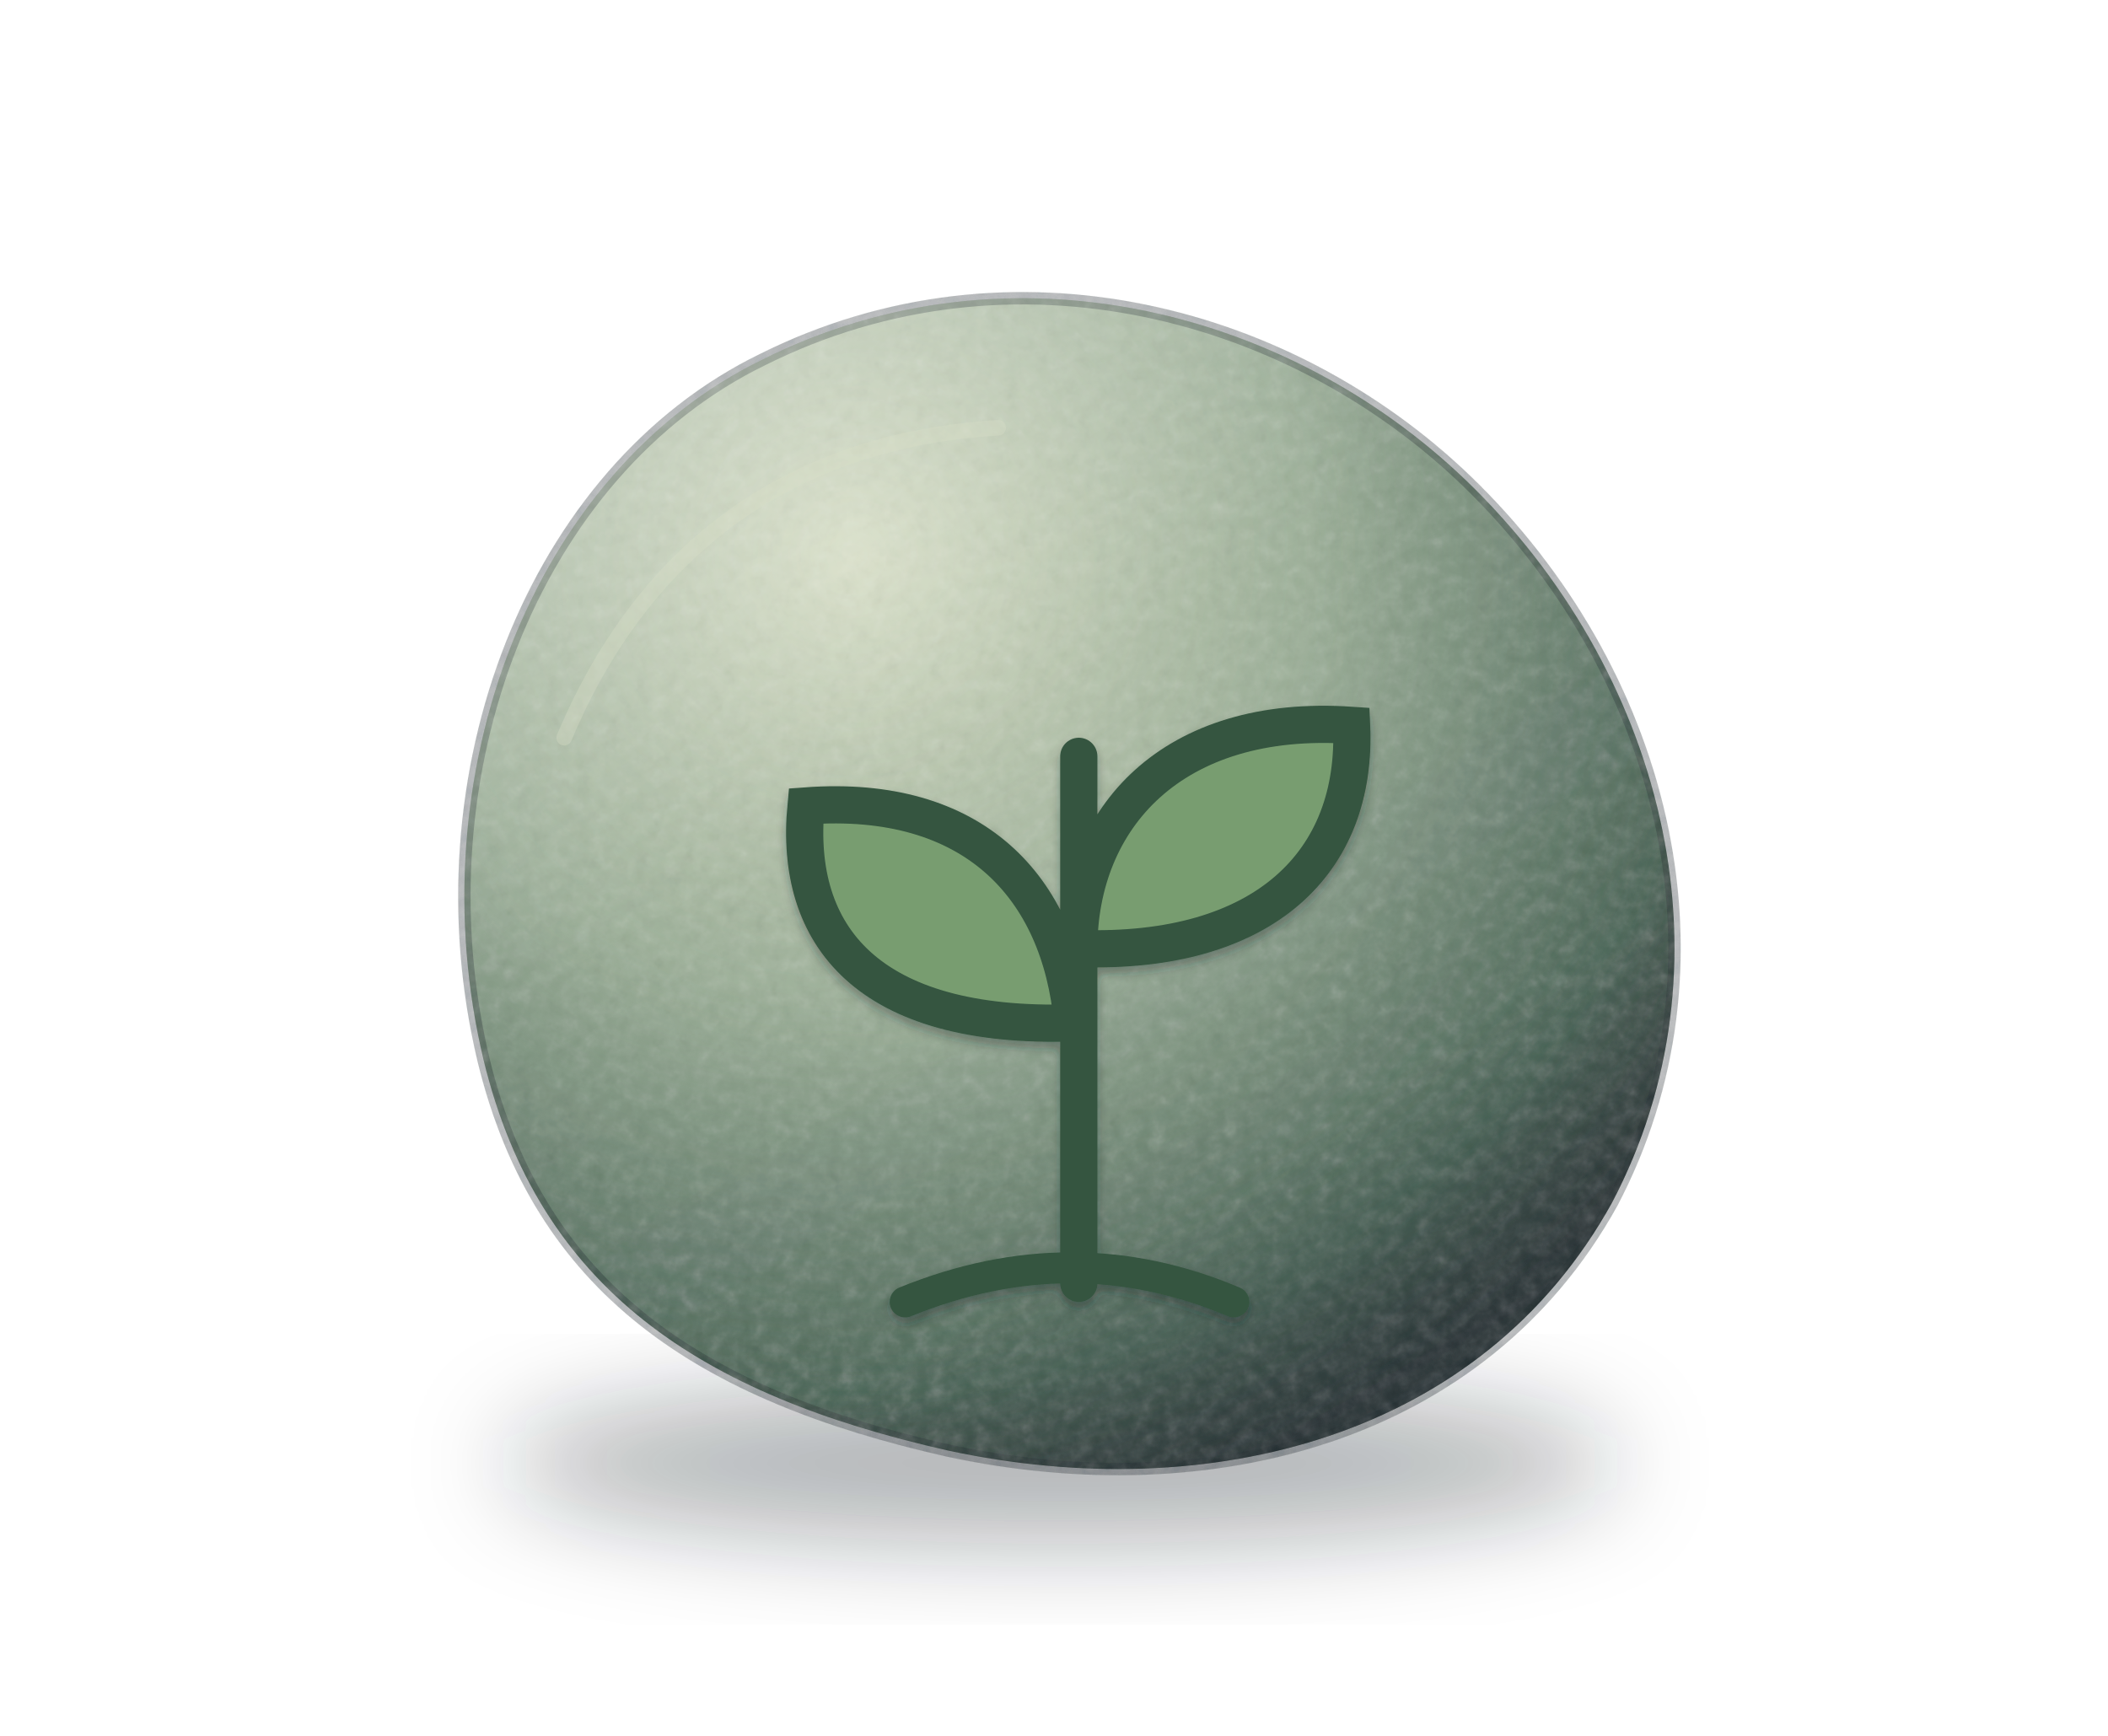
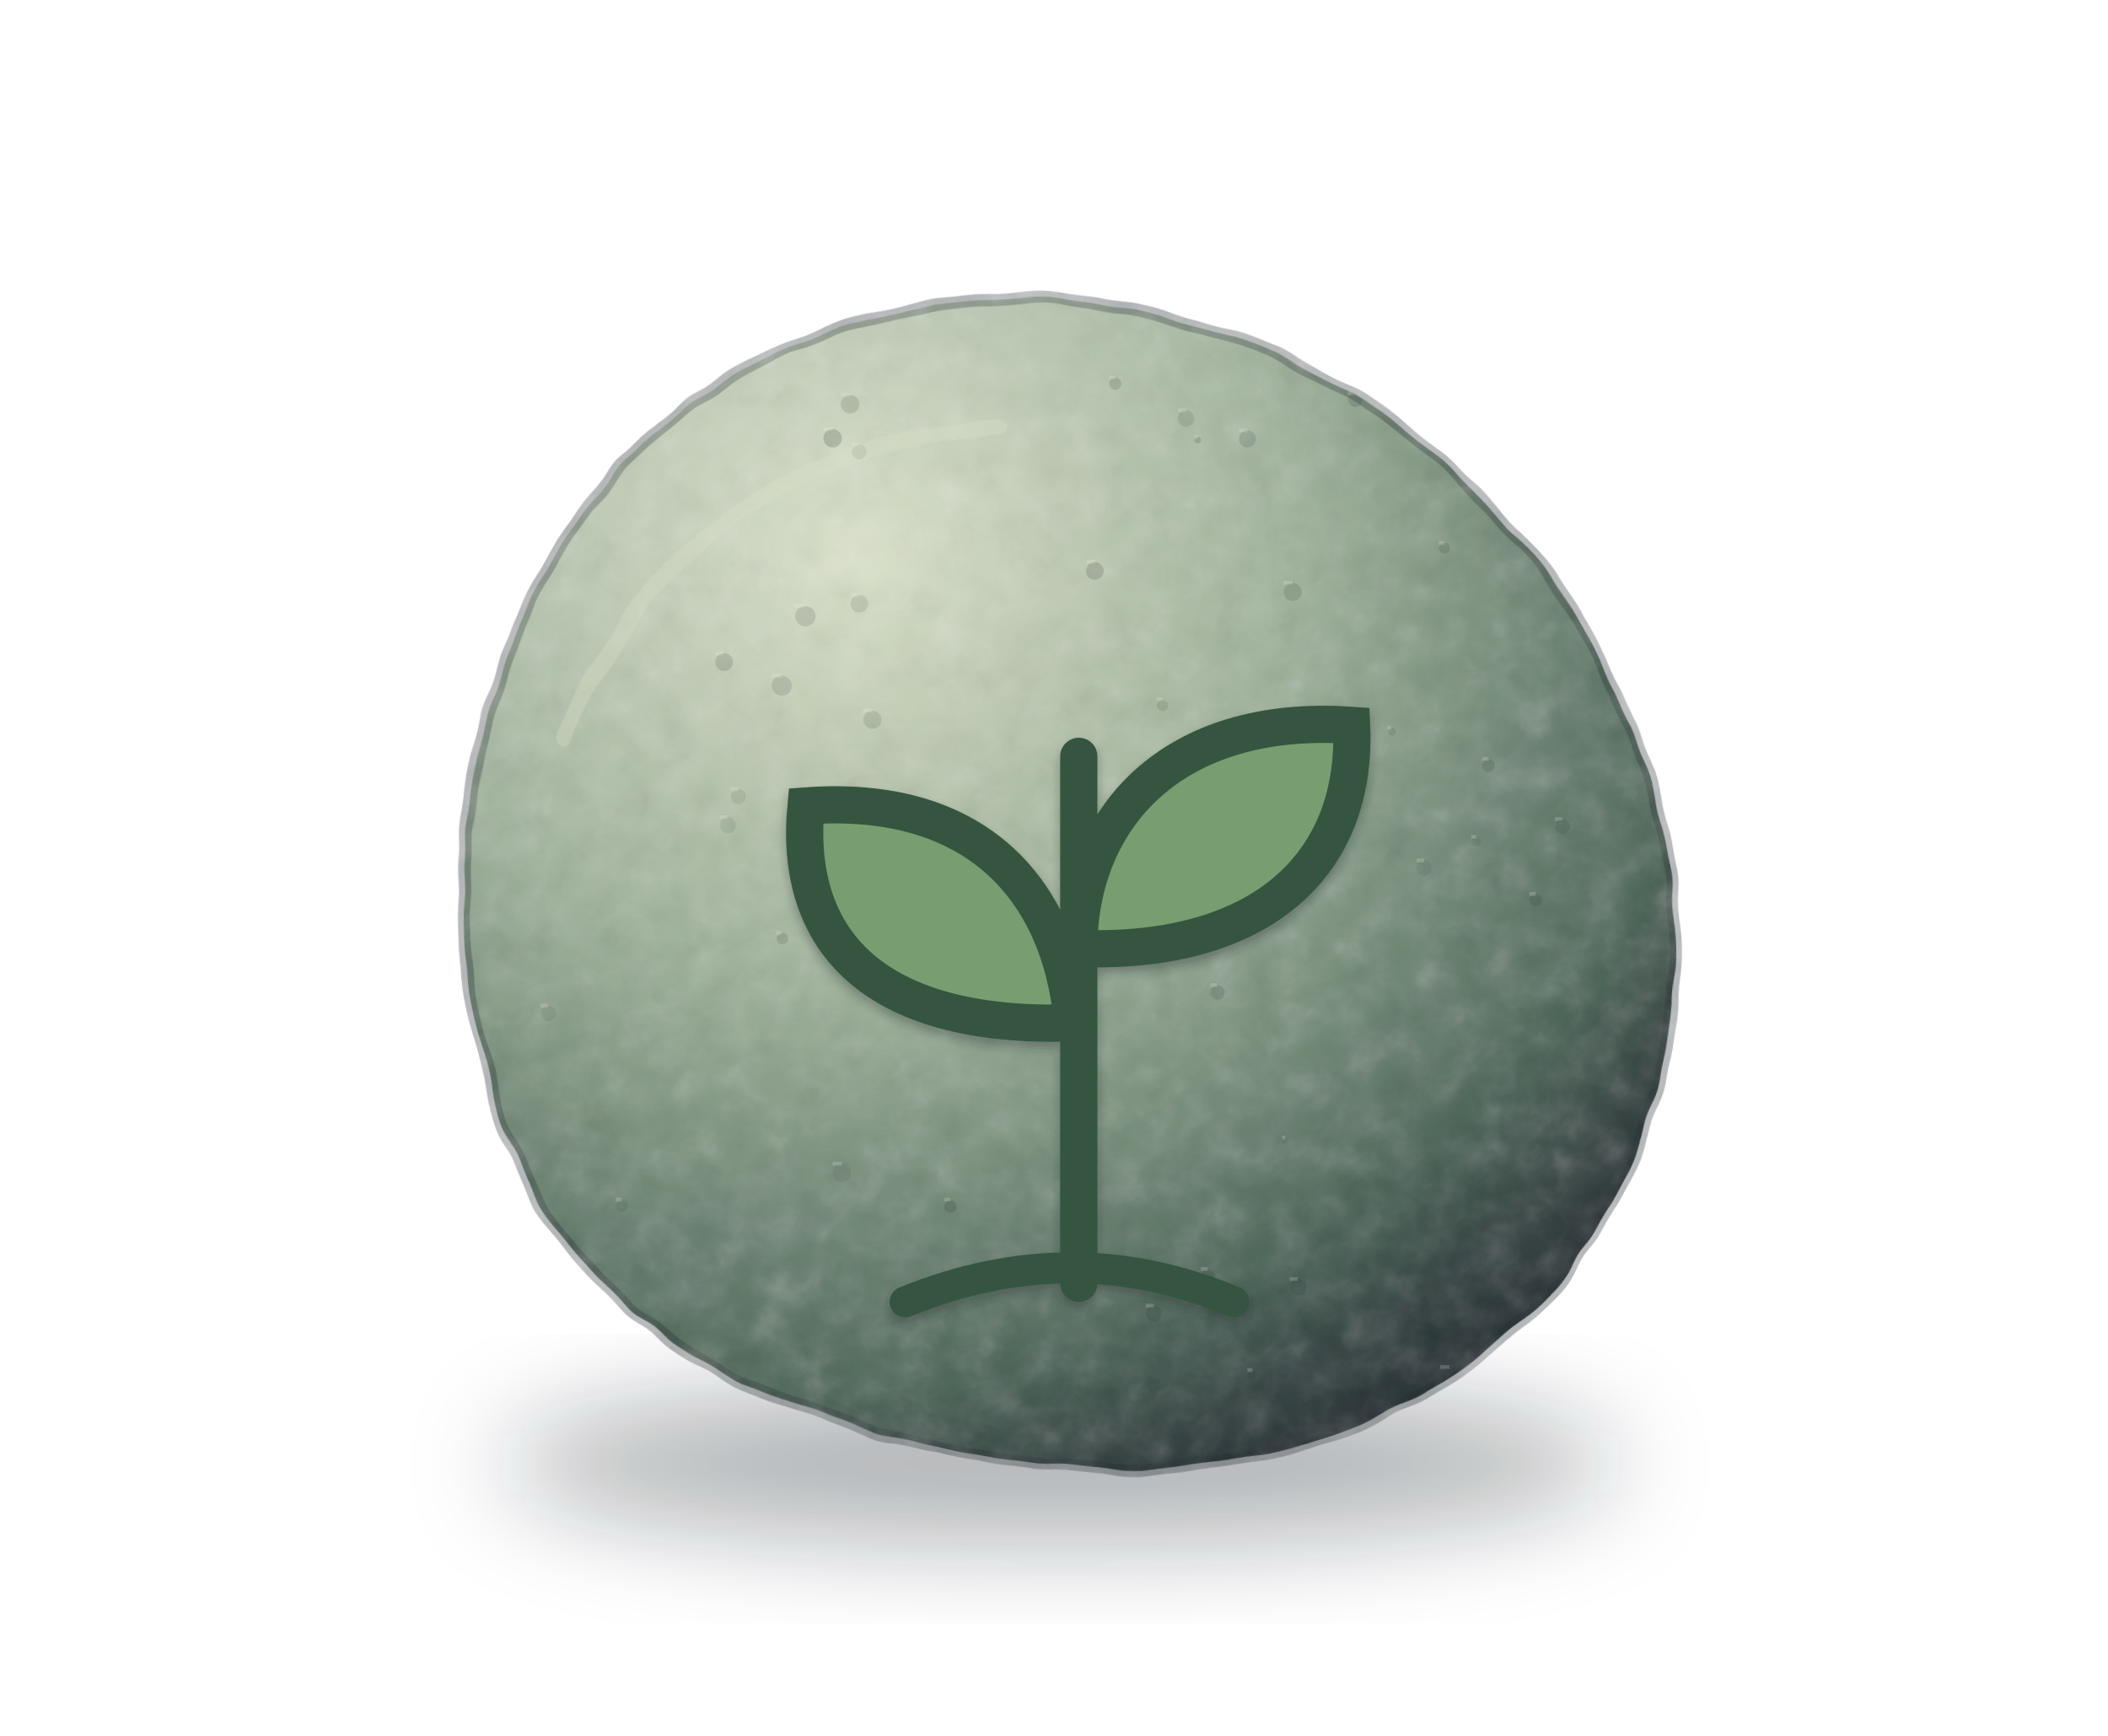
<svg xmlns="http://www.w3.org/2000/svg" viewBox="0 0 340 280">
  <defs>
    <radialGradient id="s" cx="32%" cy="22%" r="83%">
      <stop stop-color="#d8dfc7" />
      <stop offset=".46" stop-color="#9caf98" />
      <stop offset=".86" stop-color="#4e695a" />
      <stop offset="1" stop-color="#343e3d" />
    </radialGradient>
    <filter id="shadow" x="-30%" y="-30%" width="160%" height="180%">
      <feGaussianBlur stdDeviation="8" />
    </filter>
    <filter id="grain">
-       <feTurbulence type="fractalNoise" baseFrequency=".42" numOctaves="3" stitchTiles="stitch" />
+       <feTurbulence type="fractalNoise" baseFrequency=".18" numOctaves="4" stitchTiles="stitch" />
      <feColorMatrix type="saturate" values="0" />
      <feComponentTransfer>
-         <feFuncA type="linear" slope=".23" />
+         <feFuncA type="linear" slope=".28" />
      </feComponentTransfer>
      <feComposite in2="SourceGraphic" operator="in" />
      <feBlend in="SourceGraphic" mode="soft-light" />
    </filter>
    <linearGradient id="bevel" x1=".2" y1="0" x2=".8" y2="1">
-       <stop stop-color="#fff" stop-opacity=".22" />
+       <stop stop-color="#fff" stop-opacity=".14" />
      <stop offset=".38" stop-color="#fff" stop-opacity="0" />
      <stop offset=".74" stop-color="#13232b" stop-opacity=".02" />
      <stop offset="1" stop-color="#13232b" stop-opacity=".4" />
    </linearGradient>
    <filter id="paint" x="-20%" y="-20%" width="140%" height="140%">
      <feDropShadow dx="0" dy="1" stdDeviation=".8" flood-color="#17252c" flood-opacity=".35" />
    </filter>
+     <clipPath id="stone-clip">
+       <path d="M78 171C67 125 86 76 123 58c40-20 86-8 115 21 31 31 42 77 22 115-21 38-65 49-107 40-40-9-66-26-75-63Z" />
+     </clipPath>
+     <filter id="weathered" x="-10%" y="-10%" width="120%" height="120%">
+       <feTurbulence type="fractalNoise" baseFrequency=".09" numOctaves="2" seed="3" result="rough" />
+       <feDisplacementMap in="SourceGraphic" in2="rough" scale="1.8" xChannelSelector="R" yChannelSelector="G" />
+     </filter>
  </defs>
  <ellipse cx="171" cy="236" rx="90" ry="13" opacity=".32" fill="#0b171b" filter="url(#shadow)" />
-   <path d="M78 171C67 125 86 76 123 58c40-20 86-8 115 21 31 31 42 77 22 115-21 38-65 49-107 40-40-9-66-26-75-63Z" fill="url(#s)" stroke="#243031" stroke-opacity=".35" stroke-width="2" filter="url(#grain)" />
-   <path d="M78 171C67 125 86 76 123 58c40-20 86-8 115 21 31 31 42 77 22 115-21 38-65 49-107 40-40-9-66-26-75-63Z" fill="url(#bevel)" />
-   <path d="M91 119c13-31 37-48 70-50" fill="none" stroke="#d8dfc7" stroke-width="2.5" stroke-linecap="round" opacity=".34" />
+   <g filter="url(#weathered)">
+     <path d="M78 171C67 125 86 76 123 58c40-20 86-8 115 21 31 31 42 77 22 115-21 38-65 49-107 40-40-9-66-26-75-63Z" fill="url(#s)" stroke="#243031" stroke-opacity=".35" stroke-width="2" filter="url(#grain)" />
+     <path d="M78 171C67 125 86 76 123 58c40-20 86-8 115 21 31 31 42 77 22 115-21 38-65 49-107 40-40-9-66-26-75-63Z" fill="url(#bevel)" />
+     <path d="M91 119c13-31 37-48 70-50" fill="none" stroke="#d8dfc7" stroke-width="2.5" stroke-linecap="round" opacity=".34" />
+   </g>
+   <g clip-path="url(#stone-clip)">
+     <circle cx="126.2" cy="151.4" r="0.93" fill="#26352f" opacity="0.15" />
+     <path d="m125.2 150.5h0.9" stroke="#f7f1db" stroke-width=".6" opacity=".2" />
+     <circle cx="193.2" cy="71.0" r="0.52" fill="#26352f" opacity="0.18" />
+     <path d="m192.7 70.5h0.5" stroke="#f7f1db" stroke-width=".6" opacity=".2" />
+     <circle cx="129.9" cy="99.4" r="1.64" fill="#26352f" opacity="0.14" />
+     <path d="m128.2 97.7h1.6" stroke="#f7f1db" stroke-width=".6" opacity=".2" />
+     <circle cx="229.7" cy="140.0" r="1.23" fill="#26352f" opacity="0.10" />
+     <path d="m228.5 138.8h1.2" stroke="#f7f1db" stroke-width=".6" opacity=".2" />
+     <circle cx="194.8" cy="205.8" r="1.10" fill="#26352f" opacity="0.17" />
+     <path d="m193.7 204.7h1.1" stroke="#f7f1db" stroke-width=".6" opacity=".2" />
+     <circle cx="201.2" cy="70.8" r="1.37" fill="#26352f" opacity="0.15" />
+     <path d="m199.8 69.4h1.4" stroke="#f7f1db" stroke-width=".6" opacity=".2" />
+     <circle cx="137.1" cy="65.2" r="1.50" fill="#26352f" opacity="0.14" />
+     <path d="m135.6 63.7h1.5" stroke="#f7f1db" stroke-width=".6" opacity=".2" />
+     <circle cx="209.4" cy="207.6" r="1.32" fill="#26352f" opacity="0.19" />
+     <path d="m208.0 206.3h1.3" stroke="#f7f1db" stroke-width=".6" opacity=".2" />
+     <circle cx="153.3" cy="194.6" r="1.01" fill="#26352f" opacity="0.19" />
+     <path d="m152.3 193.5h1.0" stroke="#f7f1db" stroke-width=".6" opacity=".2" />
+     <circle cx="237.0" cy="76.4" r="0.66" fill="#26352f" opacity="0.11" />
+     <path d="m236.4 75.7h0.7" stroke="#f7f1db" stroke-width=".6" opacity=".2" />
+     <circle cx="252.0" cy="133.3" r="1.22" fill="#26352f" opacity="0.12" />
+     <path d="m250.8 132.1h1.2" stroke="#f7f1db" stroke-width=".6" opacity=".2" />
+     <circle cx="172.8" cy="124.8" r="0.90" fill="#26352f" opacity="0.15" />
+     <path d="m171.8 123.9h0.9" stroke="#f7f1db" stroke-width=".6" opacity=".2" />
+     <circle cx="186.1" cy="211.9" r="1.28" fill="#26352f" opacity="0.19" />
+     <path d="m184.8 210.6h1.3" stroke="#f7f1db" stroke-width=".6" opacity=".2" />
+     <circle cx="233.2" cy="226.5" r="1.27" fill="#26352f" opacity="0.10" />
+     <path d="m231.9 225.2h1.3" stroke="#f7f1db" stroke-width=".6" opacity=".2" />
+     <circle cx="233.9" cy="222.1" r="1.54" fill="#26352f" opacity="0.15" />
+     <path d="m232.3 220.5h1.5" stroke="#f7f1db" stroke-width=".6" opacity=".2" />
+     <circle cx="208.5" cy="95.5" r="1.46" fill="#26352f" opacity="0.15" />
+     <path d="m207.0 94.0h1.5" stroke="#f7f1db" stroke-width=".6" opacity=".2" />
+     <circle cx="134.3" cy="70.7" r="1.48" fill="#26352f" opacity="0.20" />
+     <path d="m132.8 69.2h1.5" stroke="#f7f1db" stroke-width=".6" opacity=".2" />
+     <circle cx="100.3" cy="194.5" r="0.97" fill="#26352f" opacity="0.10" />
+     <path d="m99.3 193.5h1.0" stroke="#f7f1db" stroke-width=".6" opacity=".2" />
+     <circle cx="135.8" cy="189.2" r="1.50" fill="#26352f" opacity="0.09" />
+     <path d="m134.3 187.7h1.5" stroke="#f7f1db" stroke-width=".6" opacity=".2" />
+     <circle cx="191.3" cy="67.5" r="1.33" fill="#26352f" opacity="0.12" />
+     <path d="m190.0 66.2h1.3" stroke="#f7f1db" stroke-width=".6" opacity=".2" />
+     <circle cx="237.4" cy="224.7" r="1.08" fill="#26352f" opacity="0.20" />
+     <path d="m236.3 223.7h1.1" stroke="#f7f1db" stroke-width=".6" opacity=".2" />
+     <circle cx="138.6" cy="72.9" r="1.19" fill="#26352f" opacity="0.08" />
+     <path d="m137.4 71.7h1.2" stroke="#f7f1db" stroke-width=".6" opacity=".2" />
+     <circle cx="119.1" cy="128.5" r="1.20" fill="#26352f" opacity="0.10" />
+     <path d="m117.9 127.3h1.2" stroke="#f7f1db" stroke-width=".6" opacity=".2" />
+     <circle cx="92.3" cy="205.8" r="0.86" fill="#26352f" opacity="0.20" />
+     <path d="m91.5 204.9h0.9" stroke="#f7f1db" stroke-width=".6" opacity=".2" />
+     <circle cx="240.1" cy="123.5" r="1.03" fill="#26352f" opacity="0.14" />
+     <path d="m239.1 122.4h1.0" stroke="#f7f1db" stroke-width=".6" opacity=".2" />
+     <circle cx="196.4" cy="160.1" r="1.14" fill="#26352f" opacity="0.15" />
+     <path d="m195.2 158.9h1.1" stroke="#f7f1db" stroke-width=".6" opacity=".2" />
+     <circle cx="247.7" cy="145.2" r="1.00" fill="#26352f" opacity="0.17" />
+     <path d="m246.7 144.2h1.0" stroke="#f7f1db" stroke-width=".6" opacity=".2" />
+     <circle cx="126.1" cy="110.6" r="1.62" fill="#26352f" opacity="0.14" />
+     <path d="m124.5 109.0h1.6" stroke="#f7f1db" stroke-width=".6" opacity=".2" />
+     <circle cx="179.9" cy="61.9" r="0.98" fill="#26352f" opacity="0.15" />
+     <path d="m178.9 60.9h1.0" stroke="#f7f1db" stroke-width=".6" opacity=".2" />
+     <circle cx="88.5" cy="163.5" r="1.23" fill="#26352f" opacity="0.09" />
+     <path d="m87.2 162.2h1.2" stroke="#f7f1db" stroke-width=".6" opacity=".2" />
+     <circle cx="193.5" cy="138.3" r="1.28" fill="#26352f" opacity="0.12" />
+     <path d="m192.2 137.0h1.3" stroke="#f7f1db" stroke-width=".6" opacity=".2" />
+     <circle cx="207.3" cy="184.0" r="0.53" fill="#26352f" opacity="0.09" />
+     <path d="m206.8 183.5h0.5" stroke="#f7f1db" stroke-width=".6" opacity=".2" />
+     <circle cx="202.0" cy="221.8" r="0.79" fill="#26352f" opacity="0.13" />
+     <path d="m201.2 221.0h0.8" stroke="#f7f1db" stroke-width=".6" opacity=".2" />
+     <circle cx="187.5" cy="113.8" r="0.92" fill="#26352f" opacity="0.12" />
+     <path d="m186.6 112.8h0.9" stroke="#f7f1db" stroke-width=".6" opacity=".2" />
+     <circle cx="148.9" cy="160.1" r="0.85" fill="#26352f" opacity="0.13" />
+     <path d="m148.0 159.2h0.8" stroke="#f7f1db" stroke-width=".6" opacity=".2" />
+     <circle cx="218.6" cy="64.5" r="1.15" fill="#26352f" opacity="0.17" />
+     <path d="m217.4 63.4h1.2" stroke="#f7f1db" stroke-width=".6" opacity=".2" />
+     <circle cx="138.6" cy="97.4" r="1.42" fill="#26352f" opacity="0.11" />
+     <path d="m137.2 96.0h1.4" stroke="#f7f1db" stroke-width=".6" opacity=".2" />
+     <circle cx="117.4" cy="133.1" r="1.30" fill="#26352f" opacity="0.09" />
+     <path d="m116.1 131.8h1.3" stroke="#f7f1db" stroke-width=".6" opacity=".2" />
+     <circle cx="140.7" cy="116.1" r="1.46" fill="#26352f" opacity="0.13" />
+     <path d="m139.2 114.6h1.5" stroke="#f7f1db" stroke-width=".6" opacity=".2" />
+     <circle cx="233.0" cy="88.4" r="0.89" fill="#26352f" opacity="0.16" />
+     <path d="m232.1 87.6h0.9" stroke="#f7f1db" stroke-width=".6" opacity=".2" />
+     <circle cx="238.1" cy="135.8" r="0.76" fill="#26352f" opacity="0.09" />
+     <path d="m237.3 135.0h0.8" stroke="#f7f1db" stroke-width=".6" opacity=".2" />
+     <circle cx="176.6" cy="92.1" r="1.43" fill="#26352f" opacity="0.18" />
+     <path d="m175.2 90.6h1.4" stroke="#f7f1db" stroke-width=".6" opacity=".2" />
+     <circle cx="116.8" cy="106.8" r="1.43" fill="#26352f" opacity="0.16" />
+     <path d="m115.3 105.4h1.4" stroke="#f7f1db" stroke-width=".6" opacity=".2" />
+     <circle cx="224.5" cy="118.0" r="0.65" fill="#26352f" opacity="0.12" />
+     <path d="m223.8 117.4h0.6" stroke="#f7f1db" stroke-width=".6" opacity=".2" />
+   </g>
  <g filter="url(#paint)">
    <path d="M174 207v-85m-1 43c-33 1-45-14-43-35 27-2 41 13 43 35m1-12c30 1 45-14 44-36-29-2-44 15-44 36" stroke="#345540" stroke-width="6" fill="#789d70" stroke-linecap="round" />
    <path d="M146 210q27-11 53 0" stroke="#345540" stroke-width="5" fill="none" stroke-linecap="round" />
  </g>
</svg>
